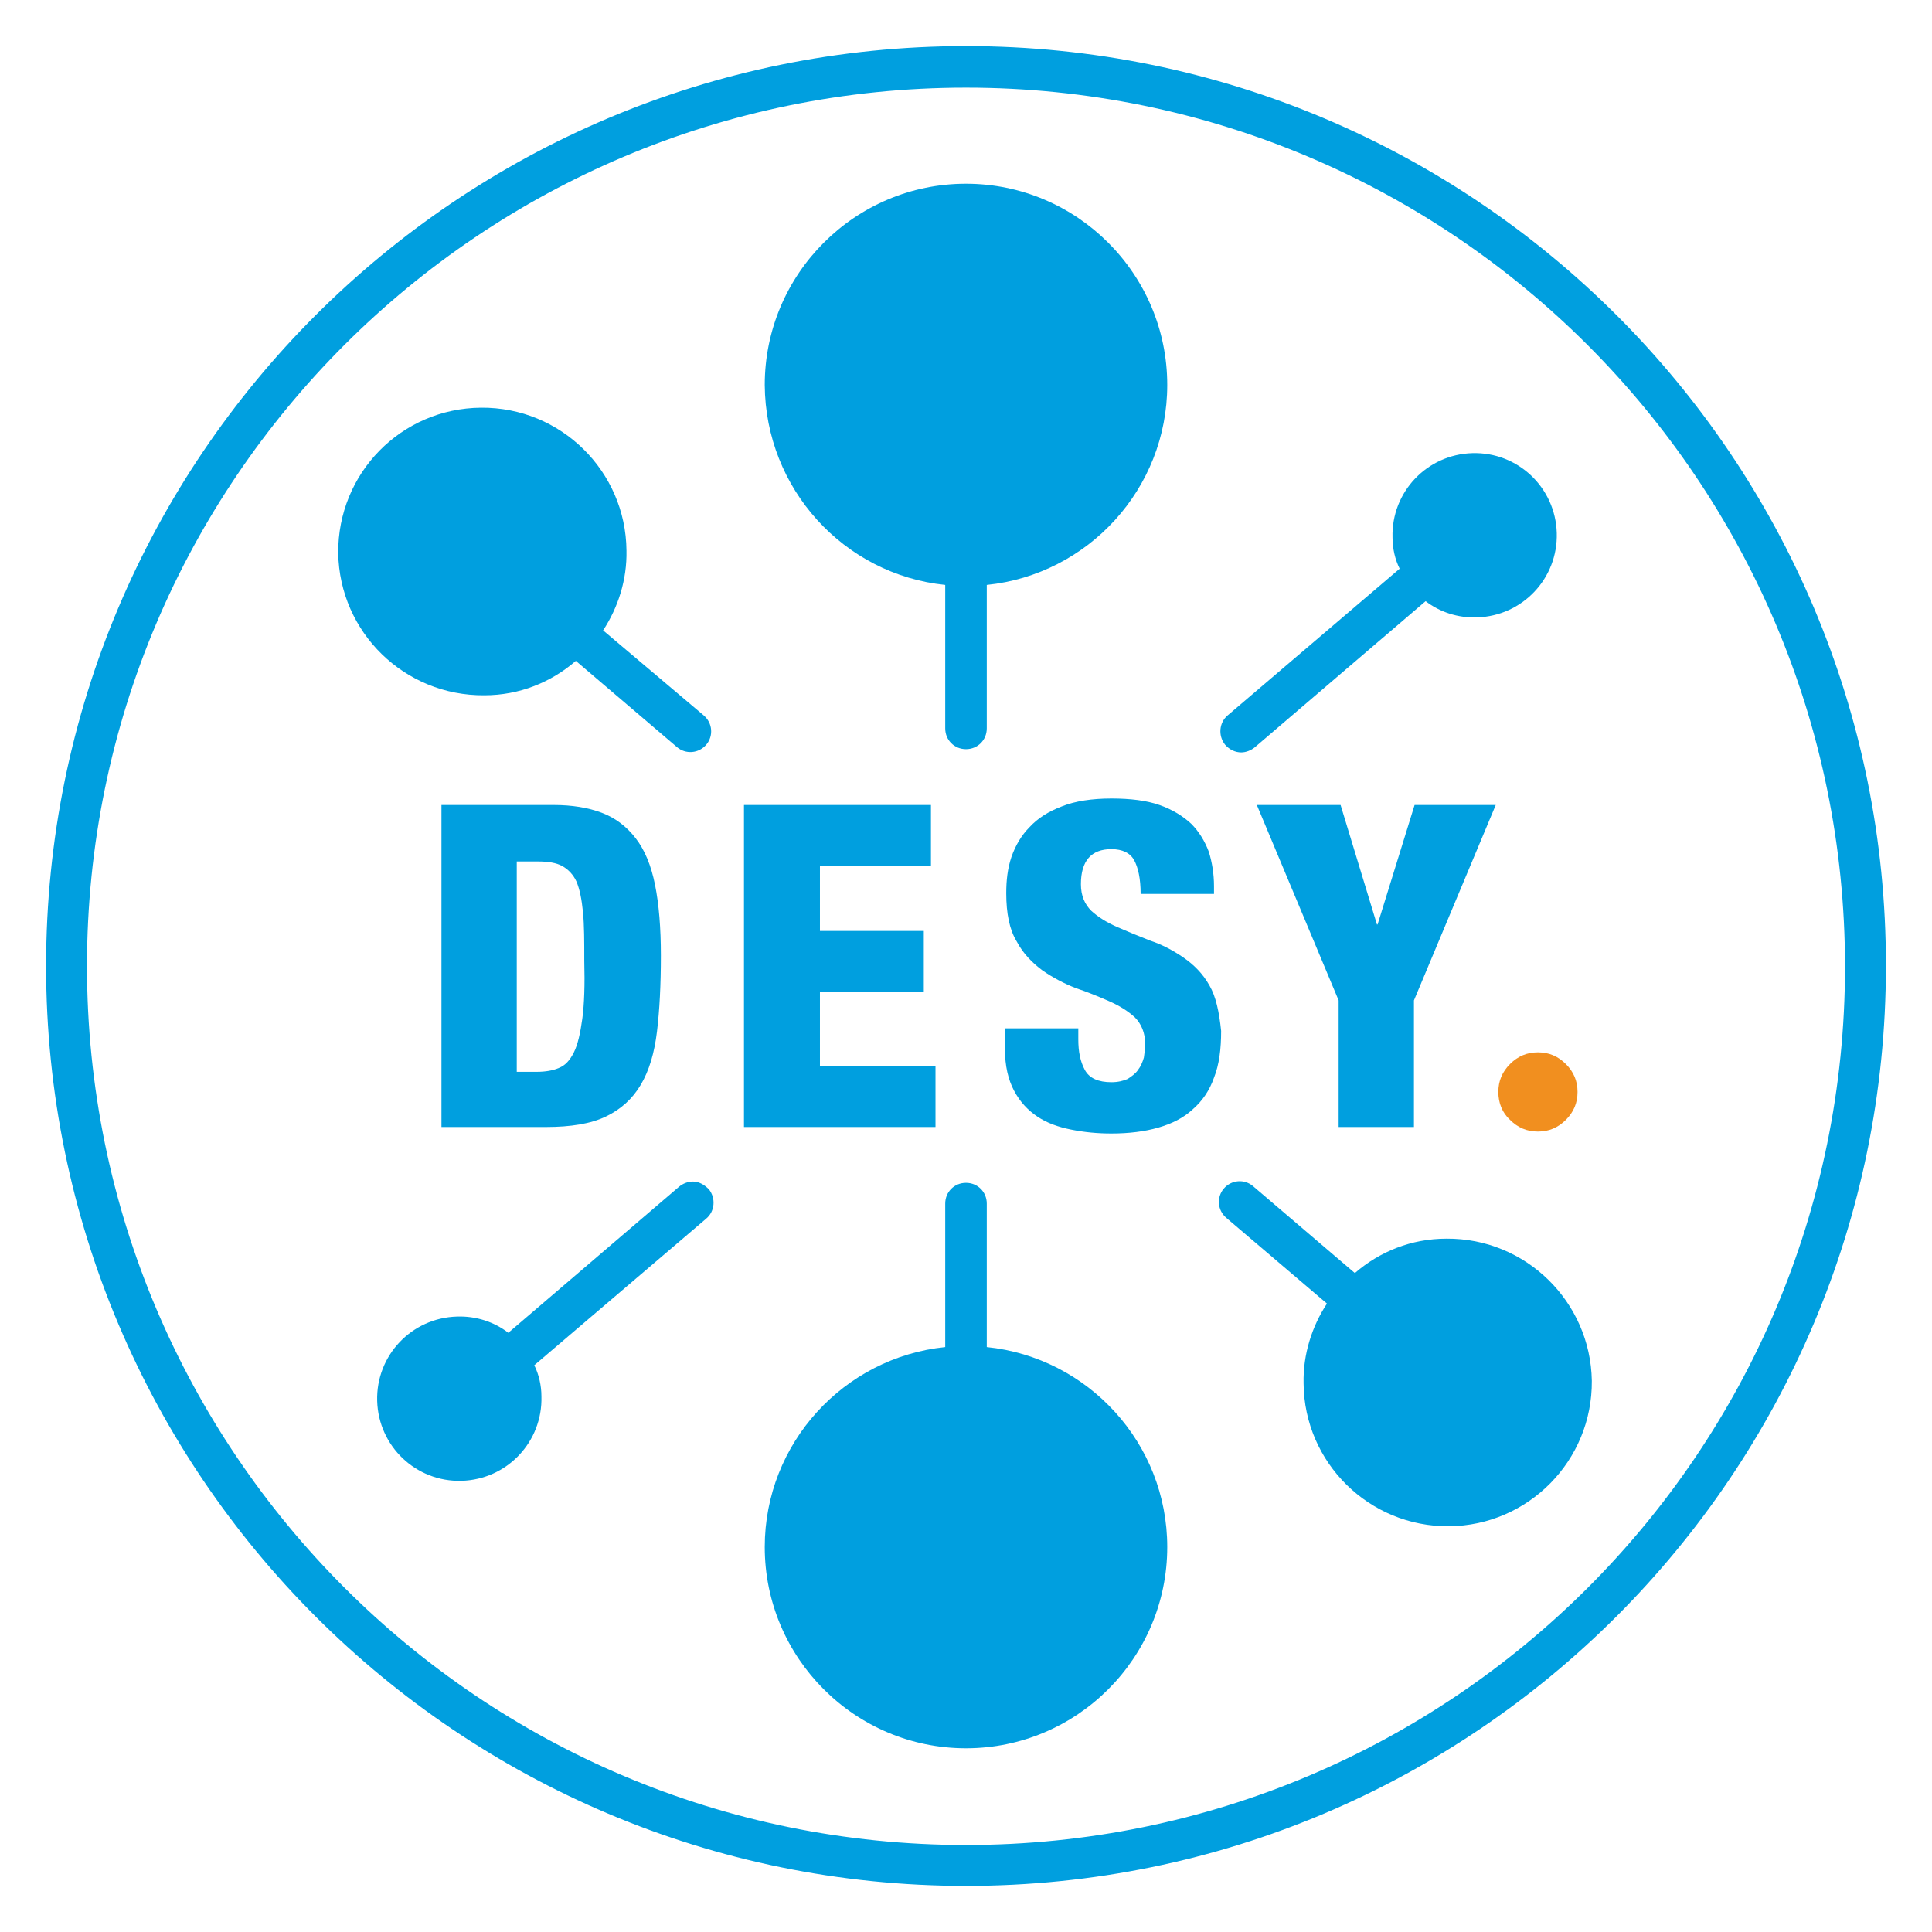
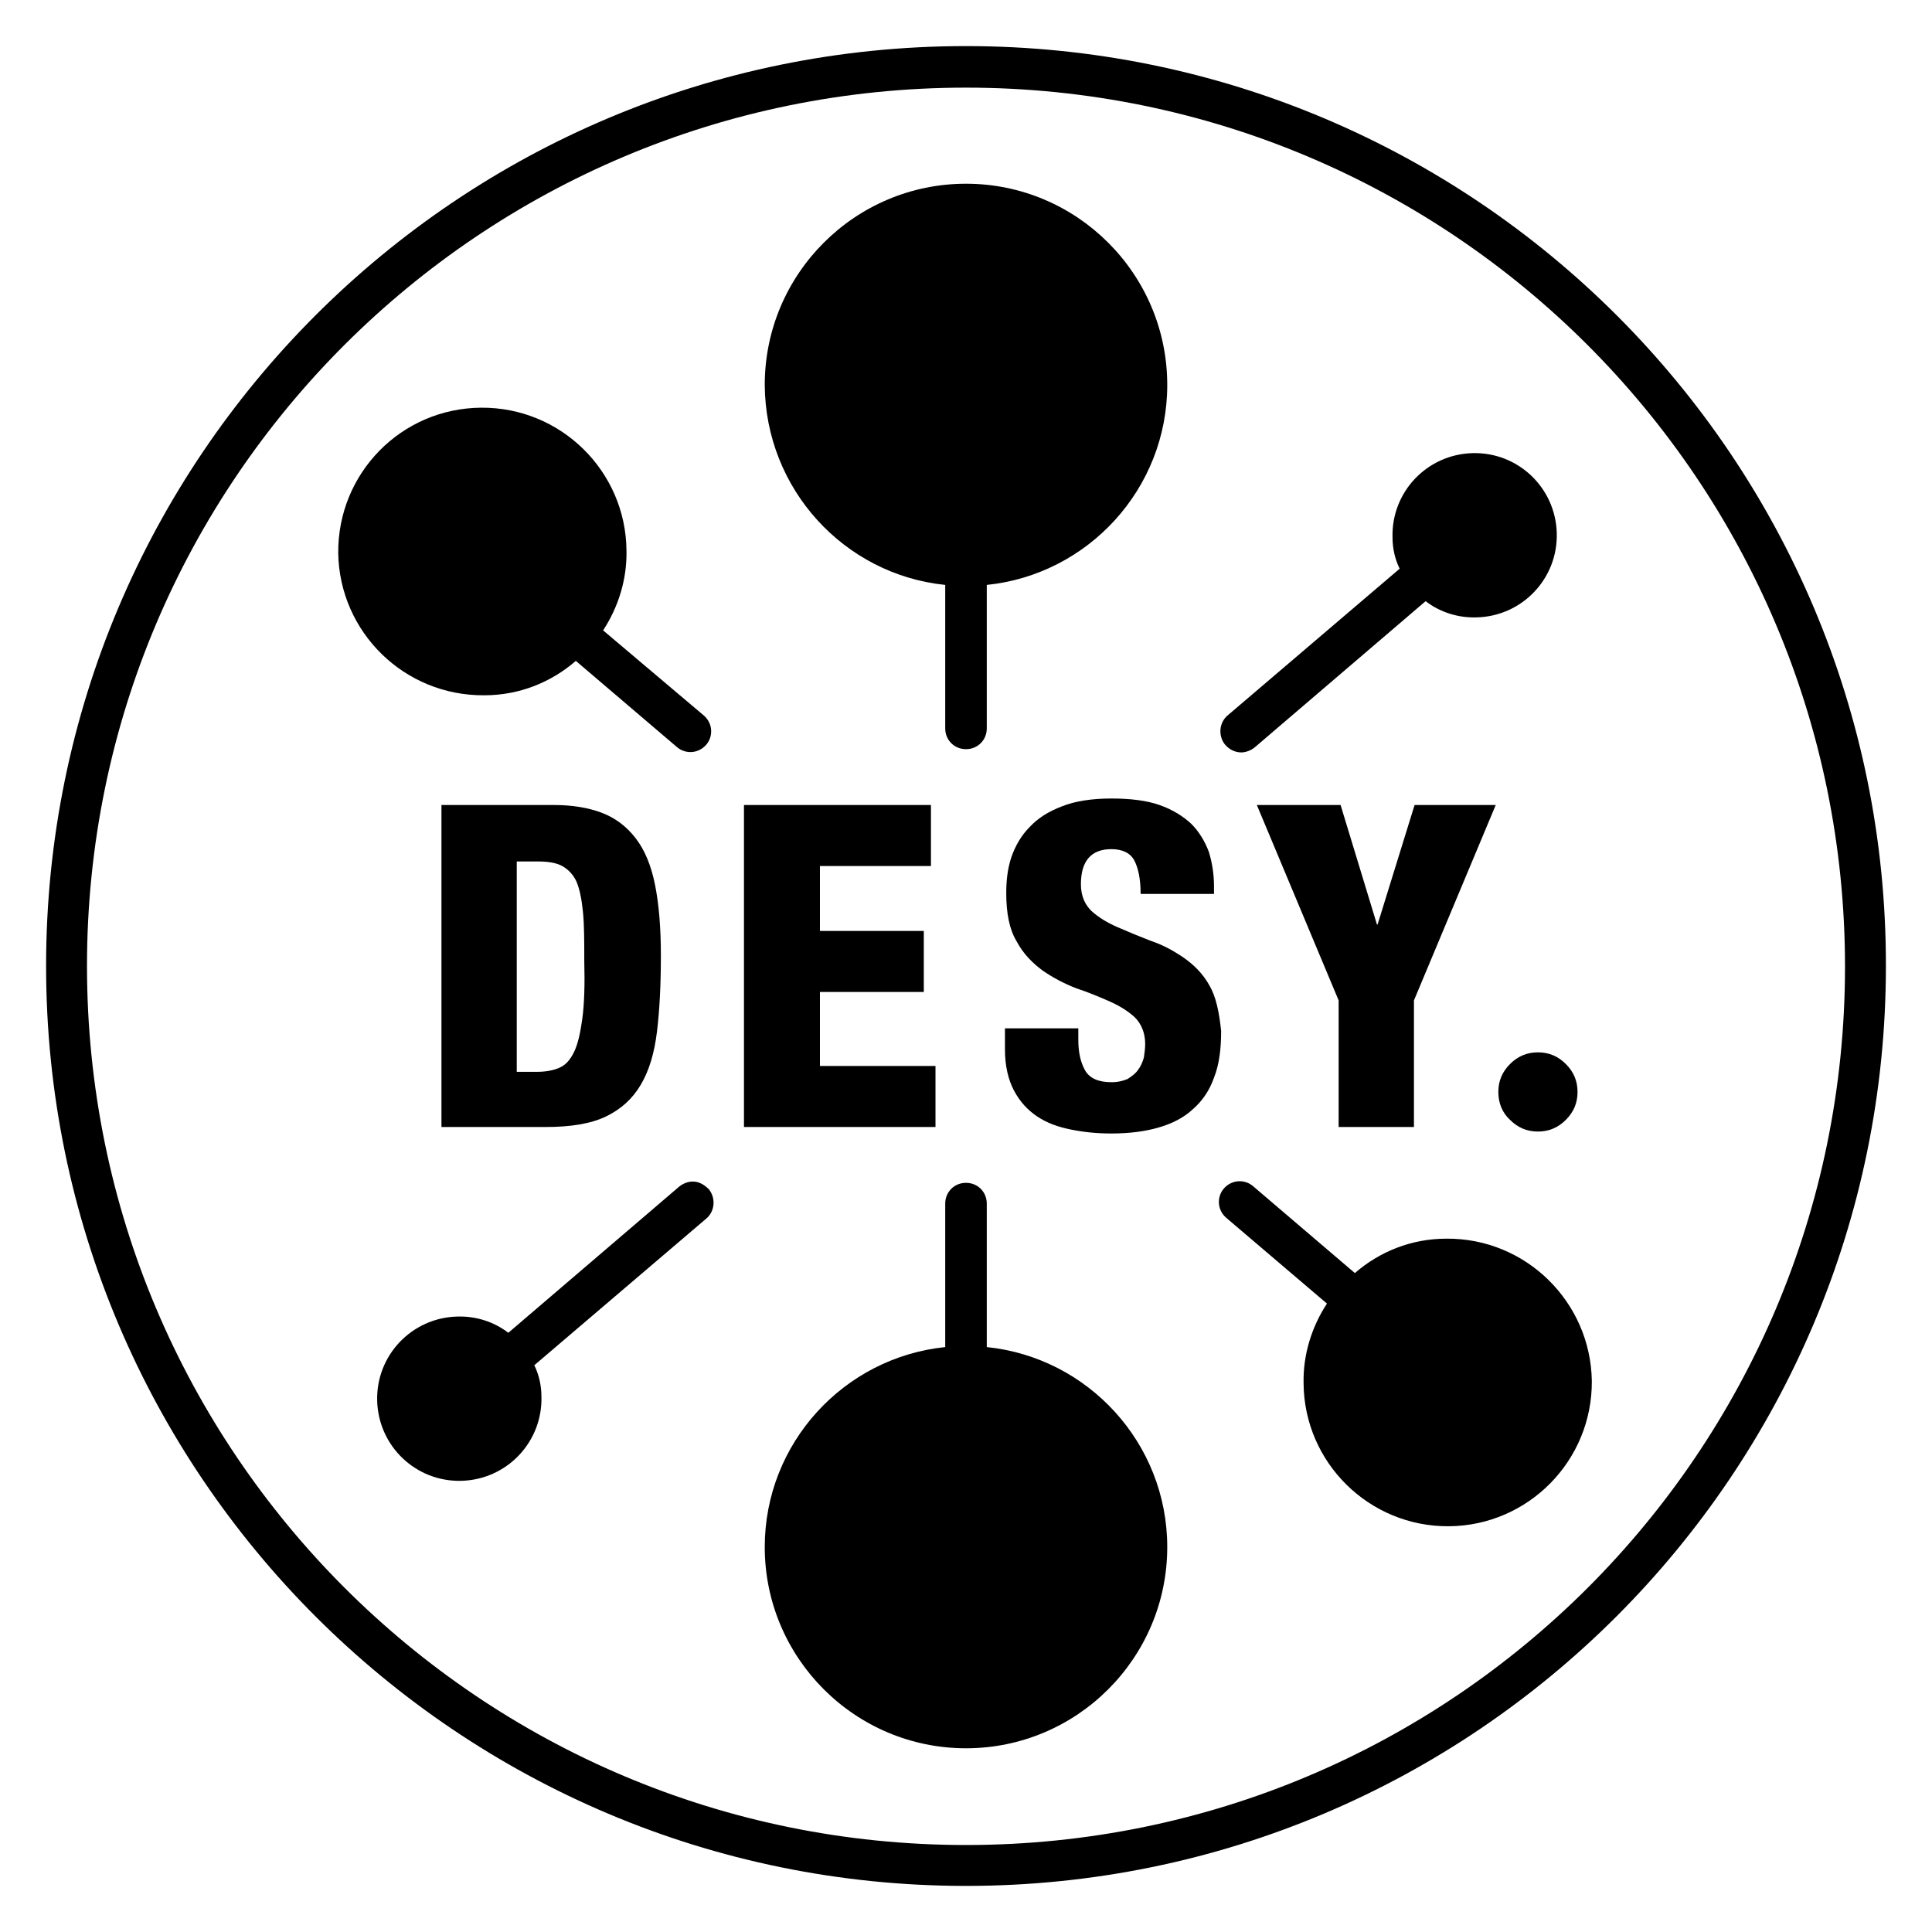
<svg xmlns="http://www.w3.org/2000/svg" version="1.1" x="0px" y="0px" viewBox="0 0 297.6 297.6" style="enable-background:new 0 0 297.6 297.6;" xml:space="preserve">
  <style type="text/css">
	.st0{fill:none;}
- 	.st1{fill:#009FDF;}
- 	.st2{fill:#F18F1F;}
+ 	.st1{fill:currentColor;}
+ 	.st2{fill:currentColor;}
	.st3{display:none;}
</style>
  <g id="Seitenformat">
    <rect class="st0" width="297.6" height="297.6" />
  </g>
  <g id="Artwork">
    <g>
      <path class="st1" d="M148.8,7.1C70.5,7.1,7.1,70.5,7.1,148.8c0,78.3,63.5,141.7,141.7,141.7c78.3,0,141.7-63.5,141.7-141.7    C290.6,70.5,227.1,7.1,148.8,7.1z M148.8,284.2c-74.8,0-135.4-60.6-135.4-135.4S74.1,13.5,148.8,13.5    c74.8,0,135.4,60.6,135.4,135.4S223.6,284.2,148.8,284.2z" />
      <path class="st1" d="M222.8,190.8c-5.4,0-10.3,2-14.1,5.3L193,182.7c-1.3-1.1-3.3-1-4.5,0.4c-1.1,1.3-1,3.3,0.4,4.5l15.5,13.2    c-2.3,3.5-3.7,7.8-3.6,12.3c0.1,12.2,10.1,22.1,22.4,22c12.2-0.1,22.1-10.1,22-22.4C245,200.5,235,190.7,222.8,190.8z" />
      <path class="st1" d="M145.6,90.1v22.1c0,1.8,1.4,3.2,3.2,3.2c1.8,0,3.2-1.4,3.2-3.2V90.1c15.6-1.6,27.8-14.8,27.8-30.8    c0-17.1-13.9-31-31-31s-31,13.9-31,31C117.9,75.3,130,88.5,145.6,90.1z" />
      <path class="st1" d="M191.2,115.9c0.7,0,1.5-0.3,2.1-0.8l26.3-22.5c2.2,1.7,5,2.6,7.9,2.5c7-0.2,12.5-6,12.3-13    c-0.2-7-6-12.5-13-12.3c-7,0.2-12.5,6-12.3,13c0,1.7,0.4,3.4,1.1,4.8l-26.5,22.6c-1.3,1.1-1.5,3.1-0.4,4.5    C189.4,115.5,190.3,115.9,191.2,115.9z" />
      <polygon class="st1" points="217.8,173.6 217.8,154.1 230.4,124 217.9,124 212.2,142.4 212.1,142.4 206.5,124 193.6,124     206.2,154.1 206.2,173.6   " />
      <path class="st1" d="M186.3,151.8c-1-1.8-2.4-3.2-4-4.3c-1.6-1.1-3.3-2-5.1-2.6c-1.8-0.7-3.5-1.4-5.1-2.1c-1.6-0.7-2.9-1.5-4-2.5    c-1-1-1.6-2.3-1.6-4.1c0-3.6,1.6-5.4,4.7-5.4c1.7,0,2.9,0.6,3.5,1.7c0.6,1.1,1,2.8,1,5.2h11.3v-1.2c0-1.9-0.3-3.7-0.8-5.3    c-0.6-1.6-1.5-3.1-2.7-4.3c-1.3-1.2-2.9-2.2-4.9-2.9c-2-0.7-4.5-1-7.4-1c-3,0-5.6,0.4-7.6,1.2c-2.1,0.8-3.7,1.8-5,3.2    c-1.3,1.3-2.2,2.9-2.8,4.6c-0.6,1.8-0.8,3.6-0.8,5.6c0,3.1,0.5,5.6,1.6,7.4c1,1.9,2.4,3.3,4,4.5c1.6,1.1,3.3,2,5.1,2.7    c1.8,0.6,3.5,1.3,5.1,2s2.9,1.5,4,2.5c1,1,1.6,2.4,1.6,4.1c0,0.7-0.1,1.4-0.2,2.1c-0.2,0.7-0.5,1.4-0.9,1.9c-0.4,0.6-1,1-1.6,1.4    c-0.7,0.3-1.5,0.5-2.5,0.5c-2,0-3.4-0.6-4.1-1.9c-0.7-1.3-1-2.8-1-4.7v-1.7h-11.3v3.2c0,2.6,0.5,4.7,1.4,6.4s2.1,3,3.6,4    c1.5,1,3.2,1.6,5.2,2c2,0.4,4,0.6,6.2,0.6c2.7,0,5.1-0.3,7.2-0.9c2.1-0.6,3.9-1.5,5.3-2.8c1.5-1.3,2.6-2.9,3.3-4.9    c0.8-2,1.1-4.4,1.1-7.2C187.8,155.9,187.3,153.5,186.3,151.8z" />
      <polygon class="st1" points="144.1,164.2 126.3,164.2 126.3,152.8 142.3,152.8 142.3,143.4 126.3,143.4 126.3,133.4 143.4,133.4     143.4,124 114.6,124 114.6,173.6 144.1,173.6   " />
      <path class="st1" d="M92.7,125.2c-2.1-0.8-4.6-1.2-7.4-1.2H68v49.6h16.1c3.8,0,6.9-0.5,9.2-1.6c2.3-1.1,4.1-2.7,5.4-4.9    c1.3-2.2,2.1-4.9,2.5-8.2c0.4-3.3,0.6-7.2,0.6-11.7c0-4.3-0.3-7.9-0.9-10.9c-0.6-3-1.6-5.4-3-7.2C96.5,127.3,94.8,126,92.7,125.2z     M89.7,156.9c-0.3,2.2-0.7,4-1.3,5.2c-0.6,1.2-1.3,2-2.3,2.4c-0.9,0.4-2.1,0.6-3.4,0.6h-3.1v-32.4h3.3c1.5,0,2.8,0.2,3.7,0.7    c0.9,0.5,1.7,1.3,2.2,2.4c0.5,1.2,0.8,2.7,1,4.7c0.2,2,0.2,4.5,0.2,7.5C90.1,151.7,90,154.7,89.7,156.9z" />
      <path class="st1" d="M74.6,107.1c5.4,0,10.3-2,14.1-5.3l15.6,13.3c1.3,1.1,3.3,1,4.5-0.4c1.1-1.3,1-3.3-0.4-4.5L92.9,97.1    c2.3-3.5,3.7-7.8,3.6-12.3c-0.1-12.2-10.1-22.1-22.4-22s-22.1,10.1-22,22.4C52.3,97.4,62.3,107.2,74.6,107.1z" />
      <path class="st1" d="M106.7,182c-0.7,0-1.5,0.3-2.1,0.8l-26.3,22.5c-2.2-1.7-5-2.6-7.9-2.5c-7,0.2-12.5,6-12.3,13    c0.2,7,6,12.5,13,12.3c7-0.2,12.5-6,12.3-13c0-1.7-0.4-3.4-1.1-4.8l26.5-22.6c1.3-1.1,1.5-3.1,0.4-4.5    C108.4,182.4,107.6,182,106.7,182z" />
      <path class="st1" d="M152,207.5v-22.1c0-1.8-1.4-3.2-3.2-3.2c-1.8,0-3.2,1.4-3.2,3.2v22.1c-15.6,1.6-27.8,14.8-27.8,30.8    c0,17.1,13.9,31,31,31s31-13.9,31-31C179.8,222.3,167.6,209.1,152,207.5z" />
    </g>
    <path class="st2" d="M232.6,172.5c1.2,1.2,2.6,1.8,4.3,1.8c1.7,0,3.1-0.6,4.3-1.8c1.2-1.2,1.8-2.6,1.8-4.3c0-1.7-0.6-3.1-1.8-4.3   c-1.2-1.2-2.6-1.8-4.3-1.8c-1.7,0-3.1,0.6-4.3,1.8c-1.2,1.2-1.8,2.6-1.8,4.3C230.8,169.9,231.4,171.4,232.6,172.5" />
  </g>
  <g id="Ruler" class="st3">
</g>
</svg>
